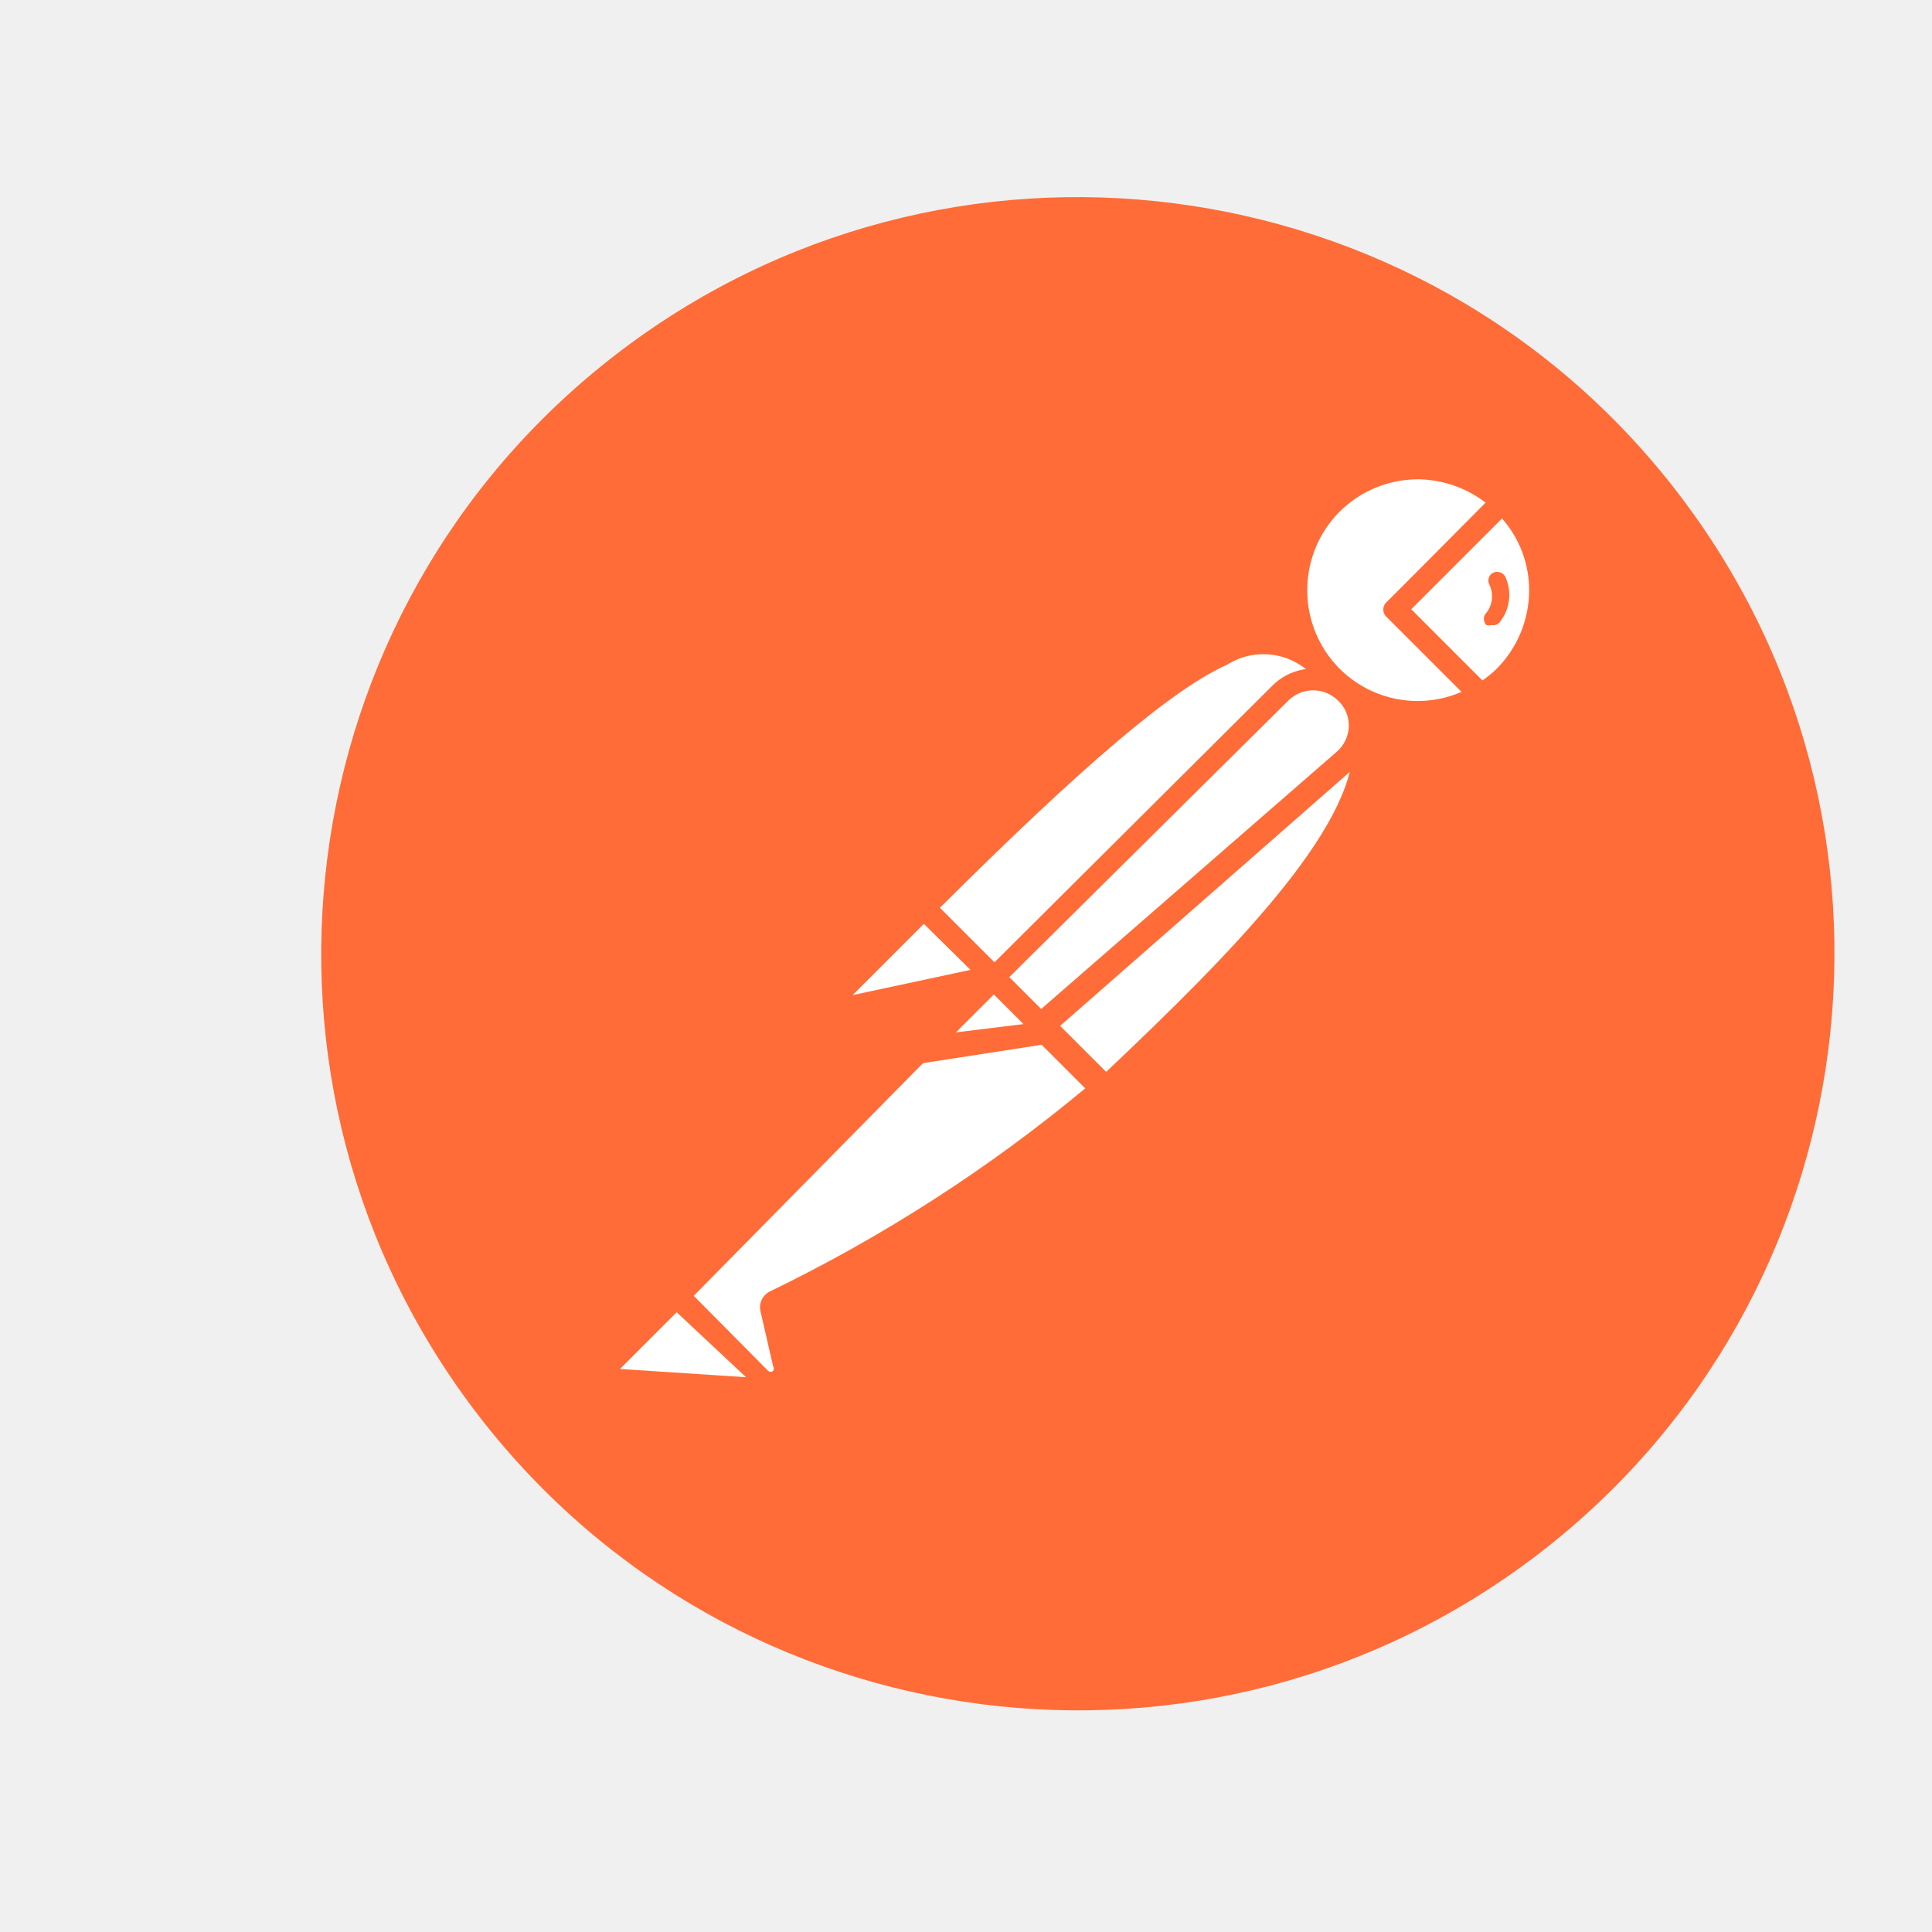
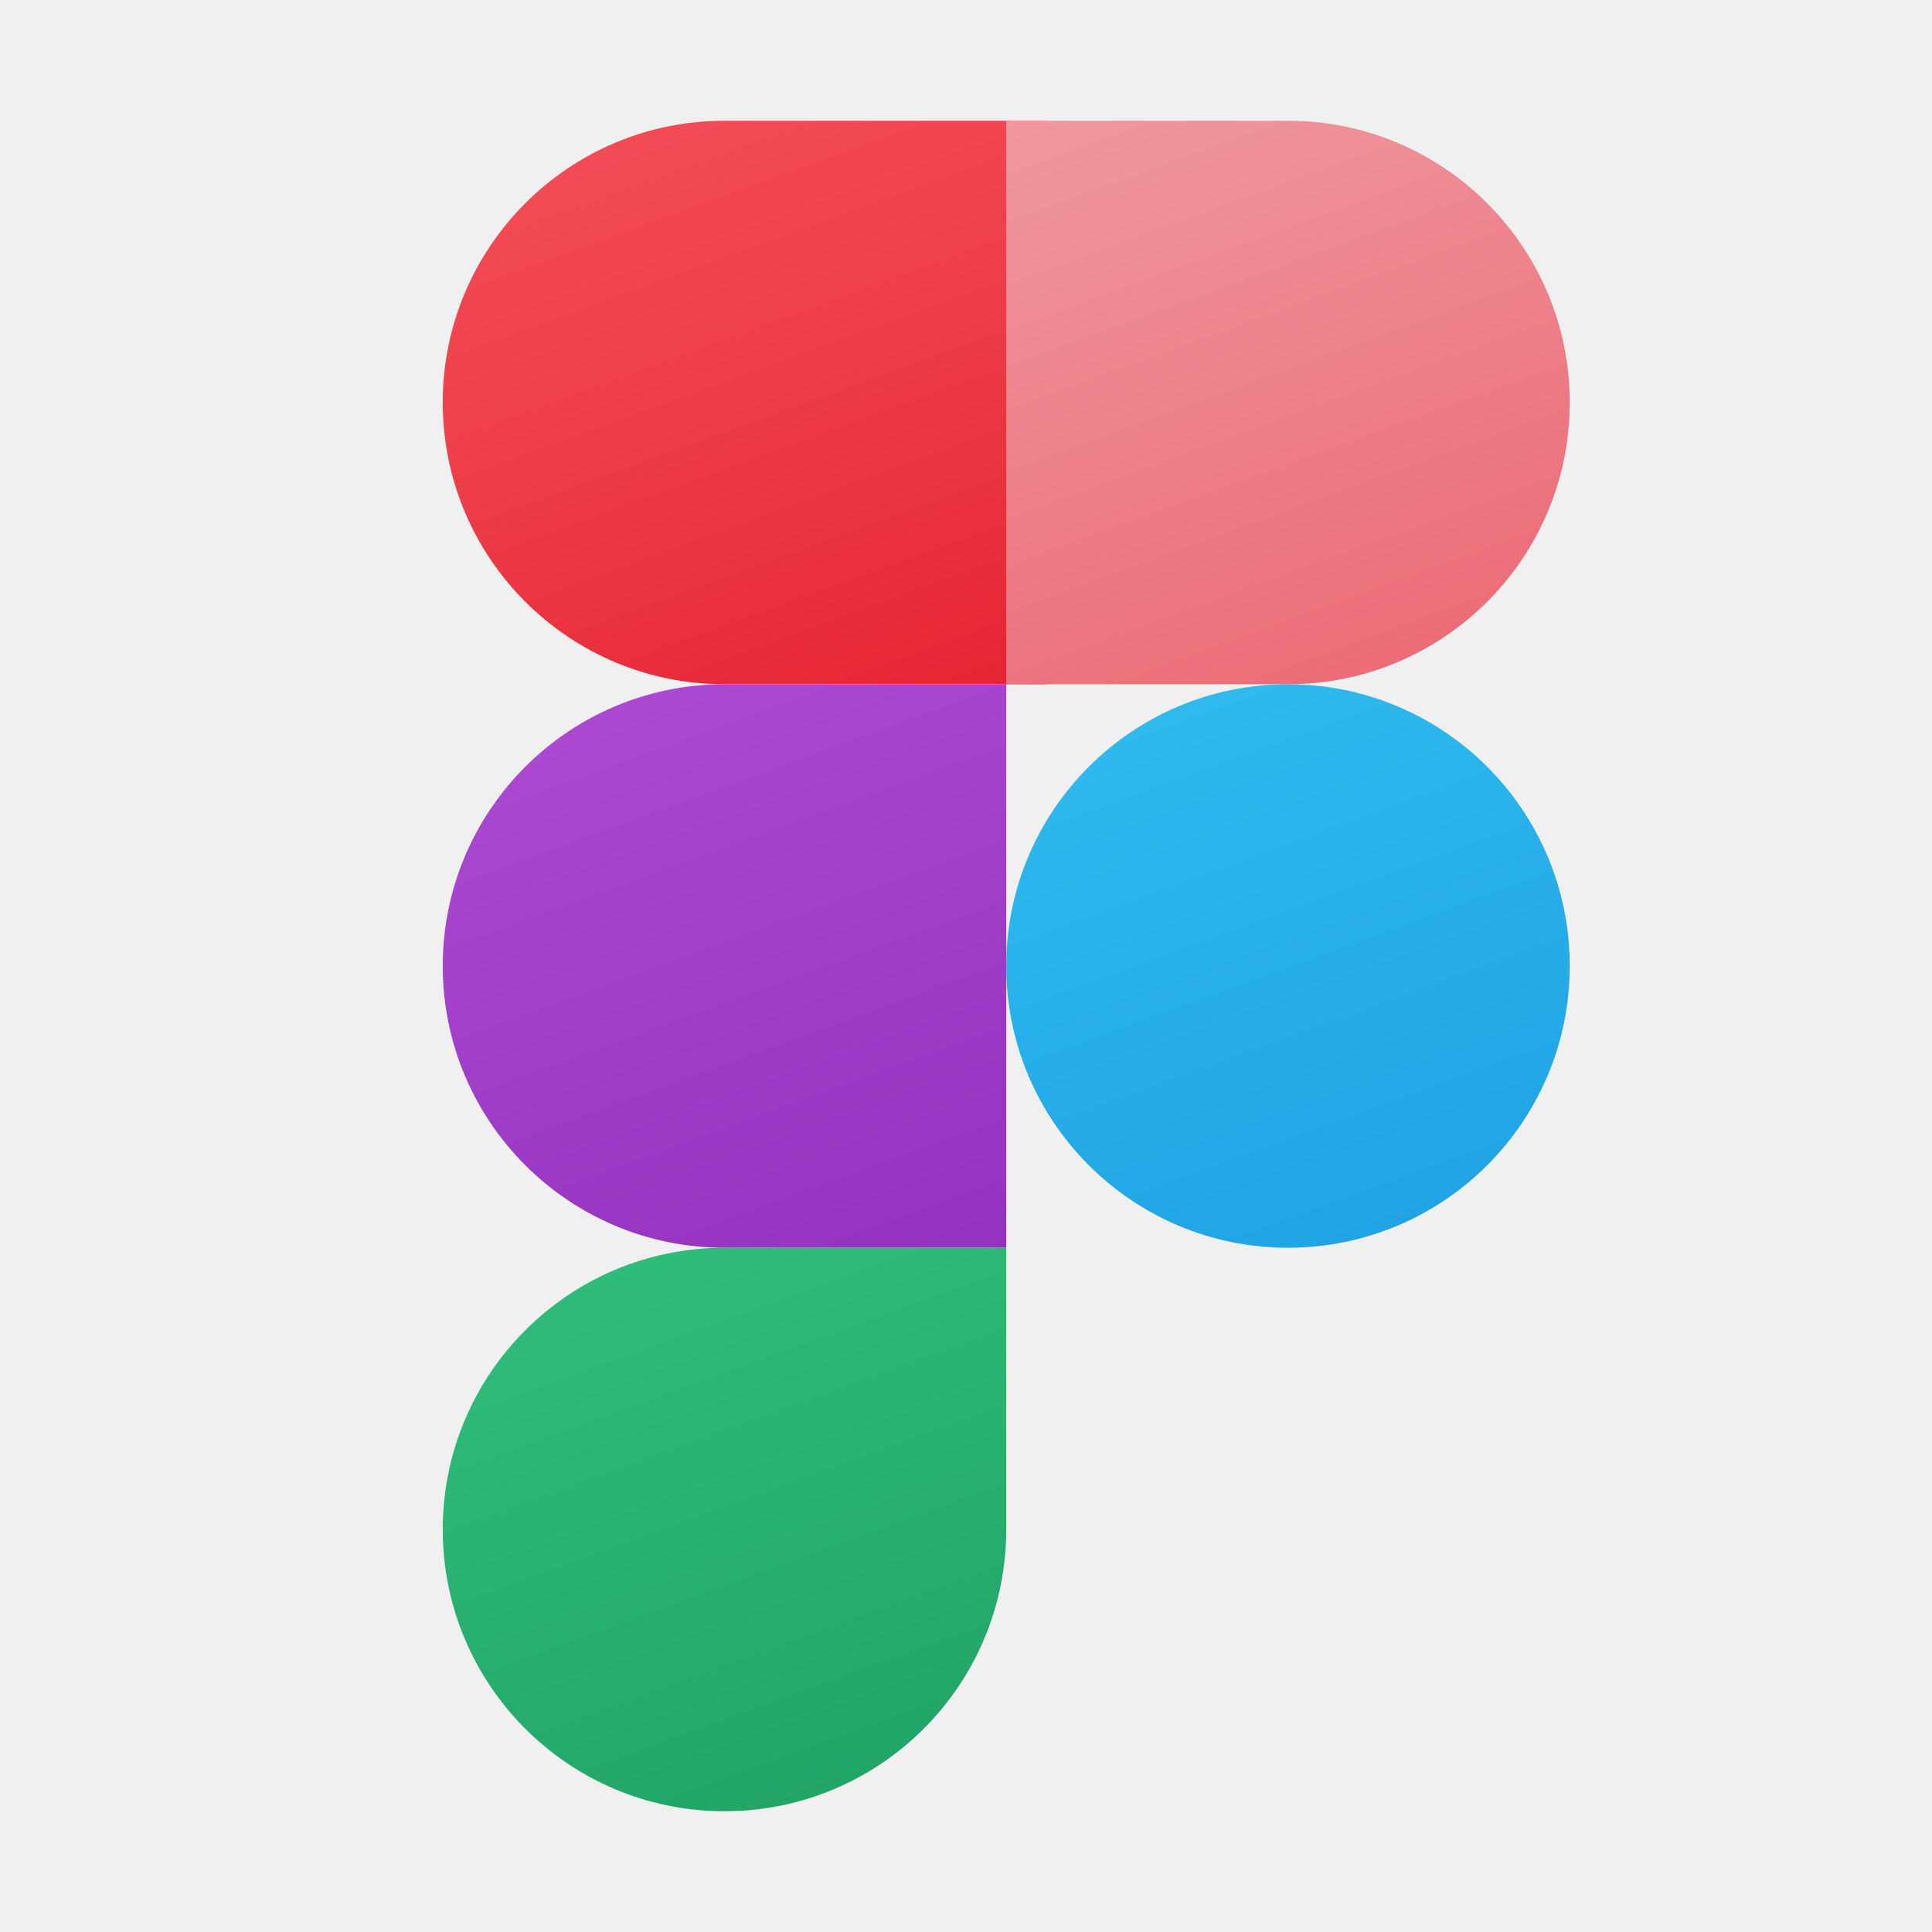
- <svg xmlns="http://www.w3.org/2000/svg" width="2500" height="2500" viewBox="-13.587 -3.51 81.713 72.054">
-   <style>.C{fill:#ff6c37}.D{fill:#fff}</style>
-   <path d="M57.327 12.44a32 32 0 1 0-5.761 44.88c13.98-10.804 16.56-30.895 5.76-44.88z" class="C" />
-   <path d="M42.793 20.388L29.3 33.988l-3.813-3.92c13.28-13.28 14.613-12.08 17.307-9.68z" class="D" />
-   <path d="M29.3 34.36a.48.48 0 0 1-.32-.133l-3.84-3.84a.48.48 0 0 1 0-.667c13.093-13.093 14.88-12.48 17.973-9.68a.427.427 0 0 1 .16.347c.02.13-.03.263-.133.347L29.647 34.228a.506.506 0 0 1-.347.133zm-3.147-4.293l3.147 3.147 12.8-12.8a2.88 2.88 0 0 0-3.787-.64c-2.32 1.04-6.053 4.213-12.16 10.293z" class="C" />
-   <path d="M33.167 37.748l-3.68-3.76L42.98 20.654c3.627 3.547-1.76 9.467-9.813 17.093z" class="D" />
-   <path d="M33.167 38.228a.56.56 0 0 1-.32-.133l-3.76-3.68a.56.56 0 0 1 0-.427.517.517 0 0 1 0-.347L42.58 20.148a.506.506 0 0 1 .693 0 4.136 4.136 0 0 1 1.333 3.173c0 3.6-4.107 8.133-11.093 14.747a.56.56 0 0 1-.347.16zm-2.987-4.24L33.193 37c5.333-5.04 10.427-10.24 10.453-13.76a3.04 3.04 0 0 0-.693-2.053z" class="C" />
-   <path d="M25.593 30.148l2.667 2.667a.16.16 0 0 1 0 .24l-5.627 1.2a.533.533 0 0 1-.48-.907l3.28-3.253s.107 0 .16.053z" class="D" />
-   <path d="M22.5 34.788a1.04 1.04 0 0 1-.88-.507 1.014 1.014 0 0 1 .187-1.2l3.253-3.28a.64.64 0 0 1 .853 0l2.667 2.667c.158.15.22.377.16.587s-.236.377-.453.427l-5.627 1.2zm2.987-4.053l-3.013 3.013 4.987-1.067zm.24-.24z" class="C" />
-   <path d="M49.967 12.894c-1.93-1.862-4.962-1.94-6.986-.183s-2.37 4.773-.794 6.943 4.547 2.778 6.847 1.4l-3.627-3.627z" class="D" />
-   <path d="M46.367 22.28a5.65 5.65 0 0 1-5.156-3.508 5.667 5.667 0 0 1 1.2-6.118 5.71 5.71 0 0 1 8 0c.102.086.16.213.16.347a.46.46 0 0 1-.16.347l-4.32 4.08 3.28 3.227a.45.45 0 0 1 .133.4.48.48 0 0 1-.213.347 5.8 5.8 0 0 1-2.933.88zm0-10.347c-1.9.01-3.6 1.153-4.313 2.9s-.325 3.758 1.007 5.1a4.665 4.665 0 0 0 5.173.987l-3.147-3.147a.427.427 0 0 1 0-.667l4.16-4.187a4.785 4.785 0 0 0-2.88-.987z" class="C" />
-   <path d="M50.047 12.974l-4.56 4.533 3.627 3.627a5.52 5.52 0 0 0 1.013-.747 5.333 5.333 0 0 0-.08-7.413z" class="D" />
-   <path d="M49.033 21.534a.4.4 0 0 1-.32-.133l-3.627-3.627a.427.427 0 0 1 0-.667l4.533-4.453a.48.48 0 0 1 .8 0 5.6 5.6 0 0 1 0 8 4.88 4.88 0 0 1-1.067.853.43.43 0 0 1-.32.027zM46.1 17.428l3.013 3.013a5.12 5.12 0 0 0 .587-.48 4.72 4.72 0 0 0 1.387-3.333 4.58 4.58 0 0 0-1.147-3.04z" class="C" />
-   <path d="M43.353 20.948a1.948 1.948 0 0 0-2.667 0L28.607 33l2 2.027 12.773-11.2a1.977 1.977 0 0 0-.027-2.88z" class="D" />
-   <path d="M30.5 35.508a.48.48 0 0 1-.32-.133l-2.027-2.027a.48.48 0 0 1 0-.667l12.08-12.027a2.454 2.454 0 0 1 4.187 1.813 2.51 2.51 0 0 1-.827 1.76l-12.773 11.2a.455.455 0 0 1-.32.08zM29.087 33l1.333 1.36 12.533-10.907c.31-.27.495-.656.507-1.067s-.15-.813-.453-1.093a1.493 1.493 0 0 0-2.107 0z" class="C" />
-   <path d="M19.247 46.734a.27.27 0 0 0 0 .32l.533 2.32a.688.688 0 0 1-.332.7.65.65 0 0 1-.762-.077l-3.653-3.52L26.42 35h3.947l2.667 2.667a60.54 60.54 0 0 1-13.787 9.067z" class="D" />
-   <path d="M19.007 50.654c-.302-.006-.6-.13-.8-.347l-3.493-3.493a.427.427 0 0 1 0-.667L26.18 34.654a.45.45 0 0 1 .24-.133h3.973a.48.48 0 0 1 .32 0l2.667 2.667a.426.426 0 0 1 .133.373.43.43 0 0 1-.16.347l-.213.187a65.33 65.33 0 0 1-13.68 8.773l.507 2.16a1.15 1.15 0 0 1-1.093 1.413zm-3.253-4.187L18.9 49.64a.16.16 0 0 0 .213 0 .16.16 0 0 0 0-.187l-.533-2.32a.744.744 0 0 1 .4-.853 65.56 65.56 0 0 0 13.333-8.587l-2.187-2.187h-3.573zm3.84.48z" class="C" />
-   <path d="M12.287 49.214l2.667-2.667 4.107 4.107-6.533-.453a.534.534 0 0 1-.24-.986z" class="D" />
-   <path d="M19.14 51.054l-6.507-.453c-.386-.036-.718-.3-.854-.653s-.053-.772.214-1.054l2.667-2.667a.48.48 0 0 1 .667 0l4.08 4.08a.452.452 0 0 1 0 .533.507.507 0 0 1-.267.213zm-6.507-1.493l5.333.347-2.933-2.747z" class="C" />
-   <path d="M30.74 35.322l-5.387.827 3.12-3.093z" class="D" />
-   <path d="M25.353 36.654a.456.456 0 0 1-.427-.267.45.45 0 0 1 0-.533l3.093-3.12a.506.506 0 0 1 .693 0L30.98 35a.45.45 0 0 1 0 .48.47.47 0 0 1-.373.347l-5.333.827zm3.12-2.907L26.74 35.48l2.987-.453z" class="C" />
-   <path d="M30.74 35.32l-3.76.48a.48.48 0 0 1-.453-.8l1.947-1.947z" class="D" />
-   <path d="M26.873 36.308a.987.987 0 0 1-.853-.507.96.96 0 0 1 .16-1.147l1.947-1.947a.506.506 0 0 1 .693 0l2.267 2.267a.48.48 0 0 1-.293.827l-3.733.48zm0-.987l2.827-.347-1.253-1.253-1.6 1.6zm23.2-19.28a.4.4 0 0 0-.507-.16.37.37 0 0 0-.186.22.377.377 0 0 0 .026.287c.187.393.135.858-.133 1.2a.338.338 0 0 0-.1.253.38.38 0 0 0 .1.253.29.29 0 0 0 .213 0 .35.35 0 0 0 .347-.107 1.84 1.84 0 0 0 .24-1.947z" class="C" />
+ <svg xmlns="http://www.w3.org/2000/svg" version="1.1" id="Layer_1" x="0px" y="0px" viewBox="0 0 48 48" style="enable-background:new 0 0 48 48;" xml:space="preserve">
+   <linearGradient id="SVGID_1_" gradientUnits="userSpaceOnUse" x1="16.309" y1="1.101" x2="23.023" y2="19.546">
+     <stop offset="0" style="stop-color:#F44F5A" />
+     <stop offset="0.443" style="stop-color:#EE3D4A" />
+     <stop offset="1" style="stop-color:#E52030" />
+   </linearGradient>
+   <path style="fill:url(#SVGID_1_);" d="M26,17h-8c-3.866,0-7-3.134-7-7v0c0-3.866,3.134-7,7-7h8V17z" />
+   <linearGradient id="SVGID_2_" gradientUnits="userSpaceOnUse" x1="15.64" y1="14.636" x2="22.314" y2="32.971">
+     <stop offset="0" style="stop-color:#AE4CD5" />
+     <stop offset="1" style="stop-color:#9331BF" />
+   </linearGradient>
+   <path style="fill:url(#SVGID_2_);" d="M25,31h-7c-3.866,0-7-3.134-7-7v0c0-3.866,3.134-7,7-7h7V31z" />
+   <linearGradient id="SVGID_3_" gradientUnits="userSpaceOnUse" x1="14.81" y1="26.357" x2="21.821" y2="45.617">
+     <stop offset="0" style="stop-color:#33C481" />
+     <stop offset="1" style="stop-color:#21A366" />
+   </linearGradient>
+   <path style="fill:url(#SVGID_3_);" d="M18,45L18,45c-3.866,0-7-3.134-7-7v0c0-3.866,3.134-7,7-7h7v7C25,41.866,21.866,45,18,45z" />
+   <linearGradient id="SVGID_4_" gradientUnits="userSpaceOnUse" x1="27.498" y1="0.512" x2="34.119" y2="18.702">
+     <stop offset="0" style="stop-color:#F09CA2" />
+     <stop offset="1" style="stop-color:#EB6773" />
+   </linearGradient>
+   <path style="fill:url(#SVGID_4_);" d="M32,17h-7V3h7c3.866,0,7,3.134,7,7v0C39,13.866,35.866,17,32,17z" />
+   <linearGradient id="SVGID_5_" gradientUnits="userSpaceOnUse" x1="28.714" y1="14.972" x2="34.857" y2="31.85">
+     <stop offset="0" style="stop-color:#32BDEF" />
+     <stop offset="1" style="stop-color:#1EA2E4" />
+   </linearGradient>
+   <circle style="fill:url(#SVGID_5_);" cx="32" cy="24" r="7" />
</svg>
